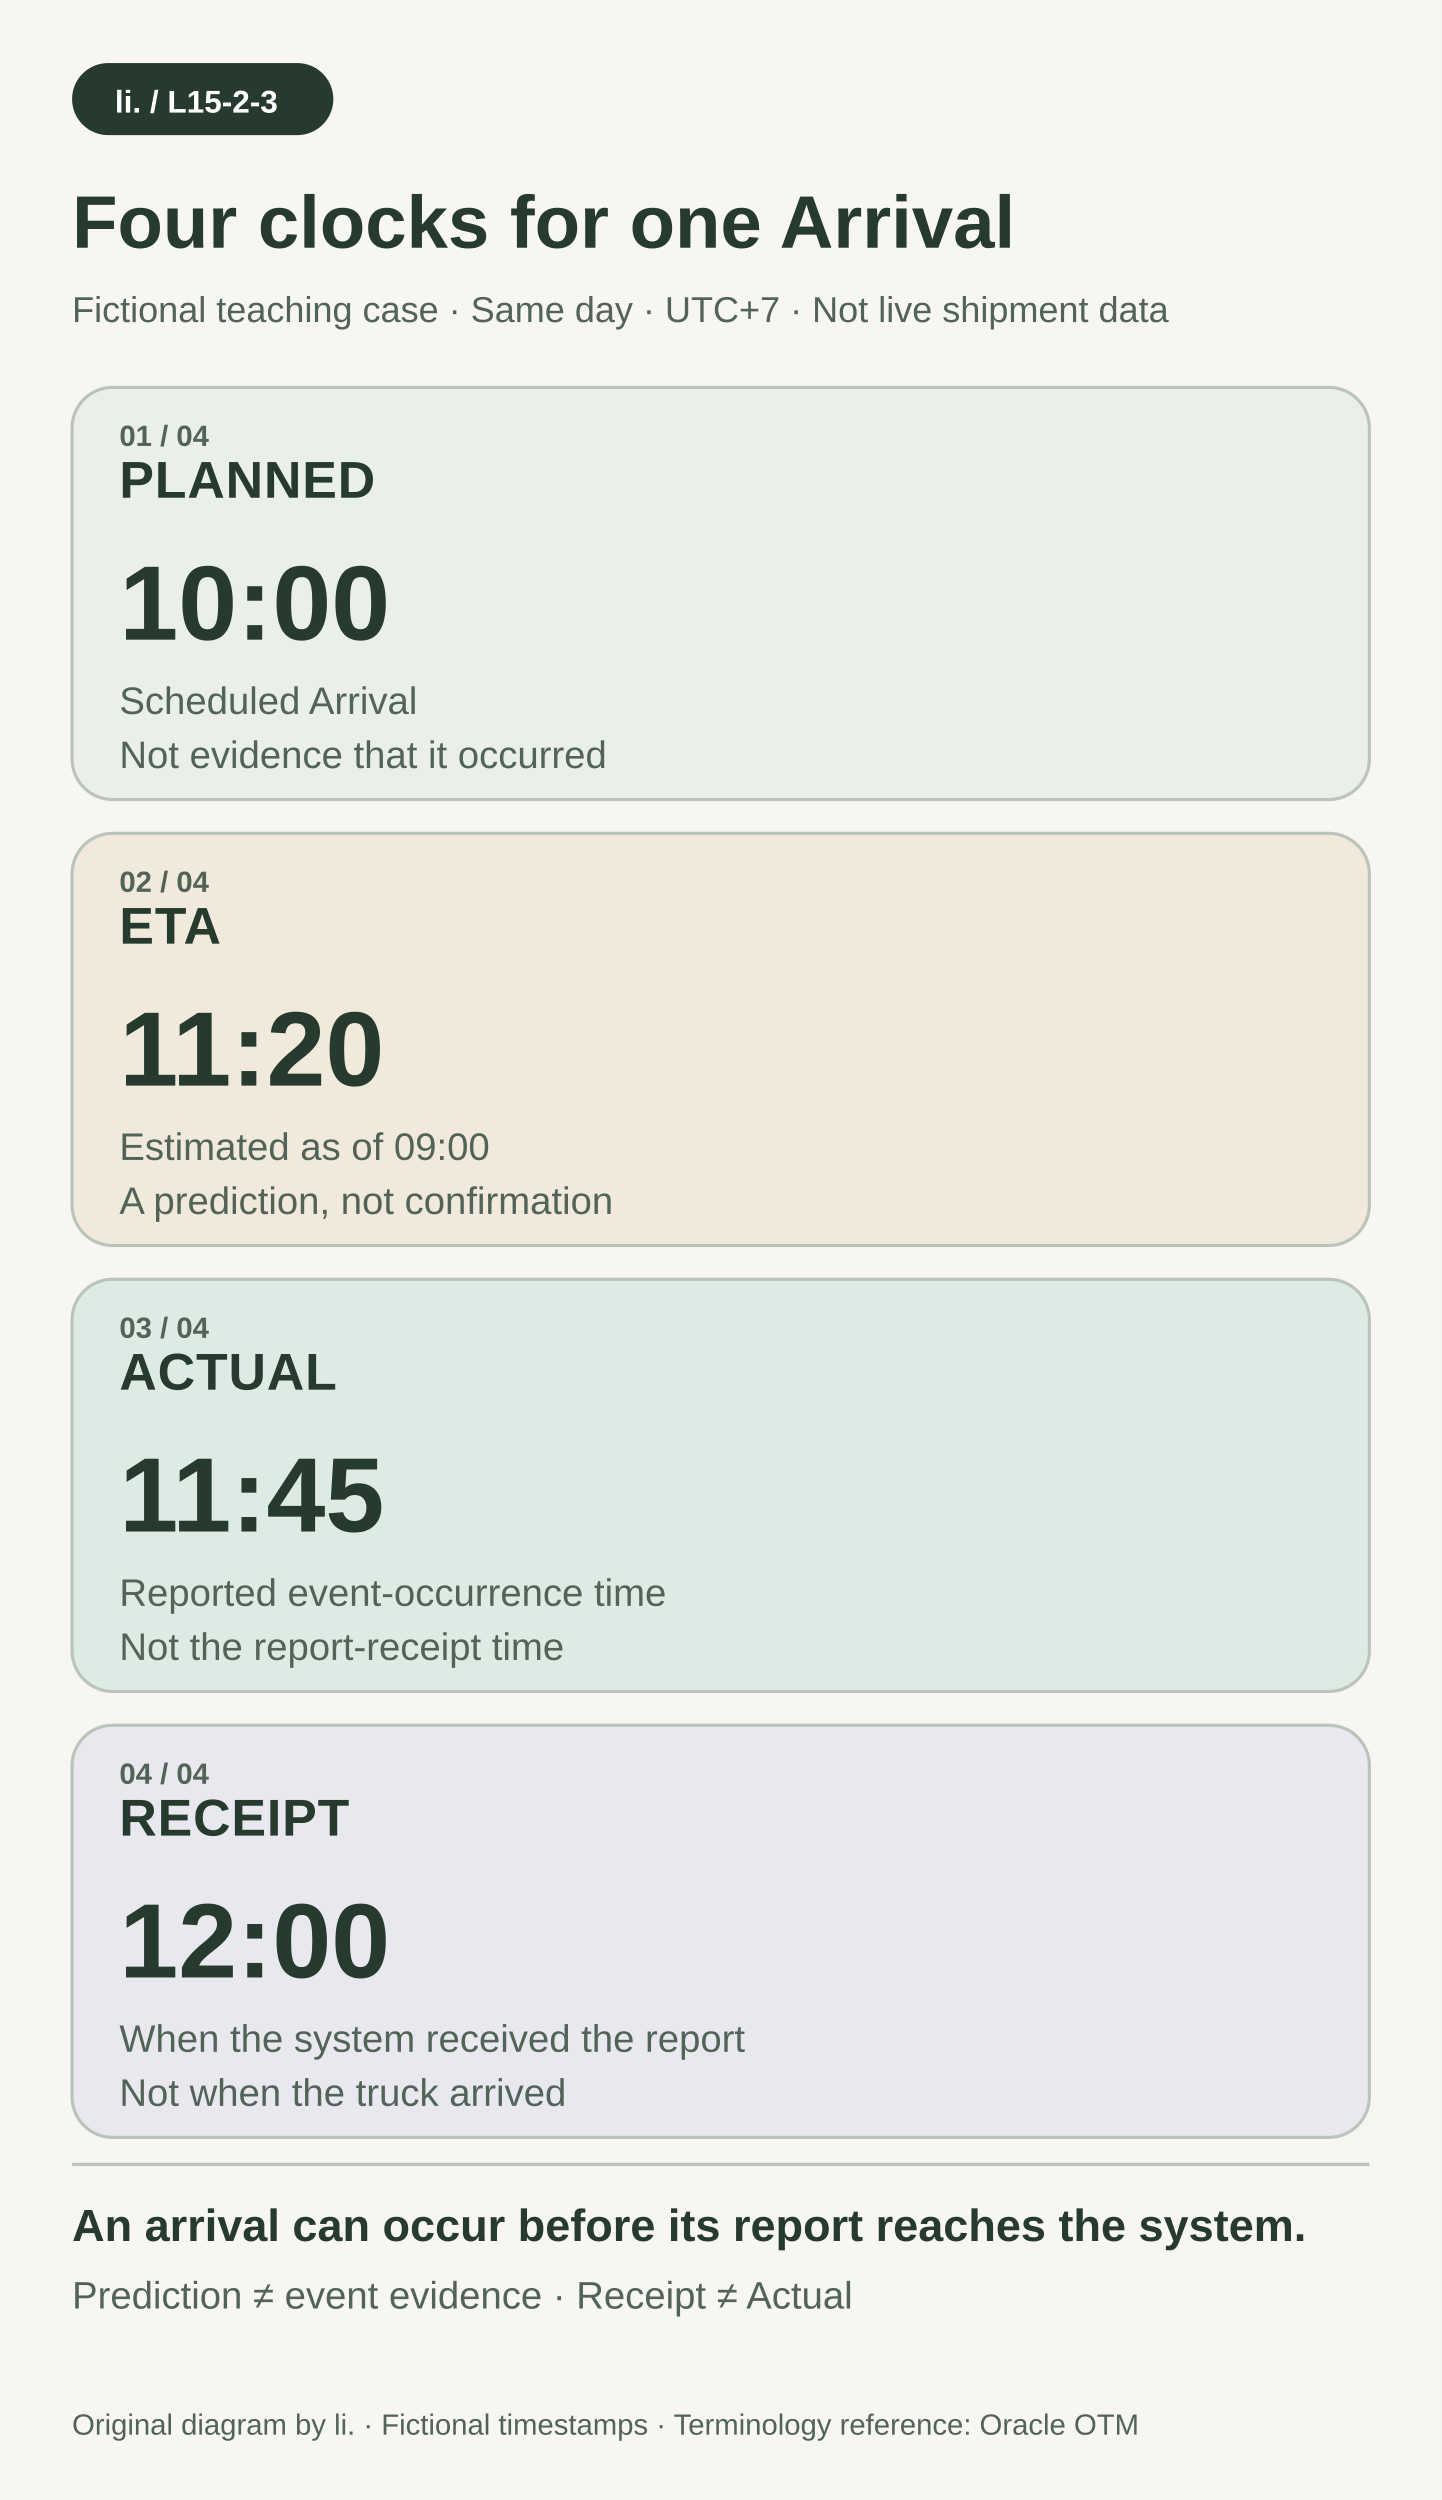
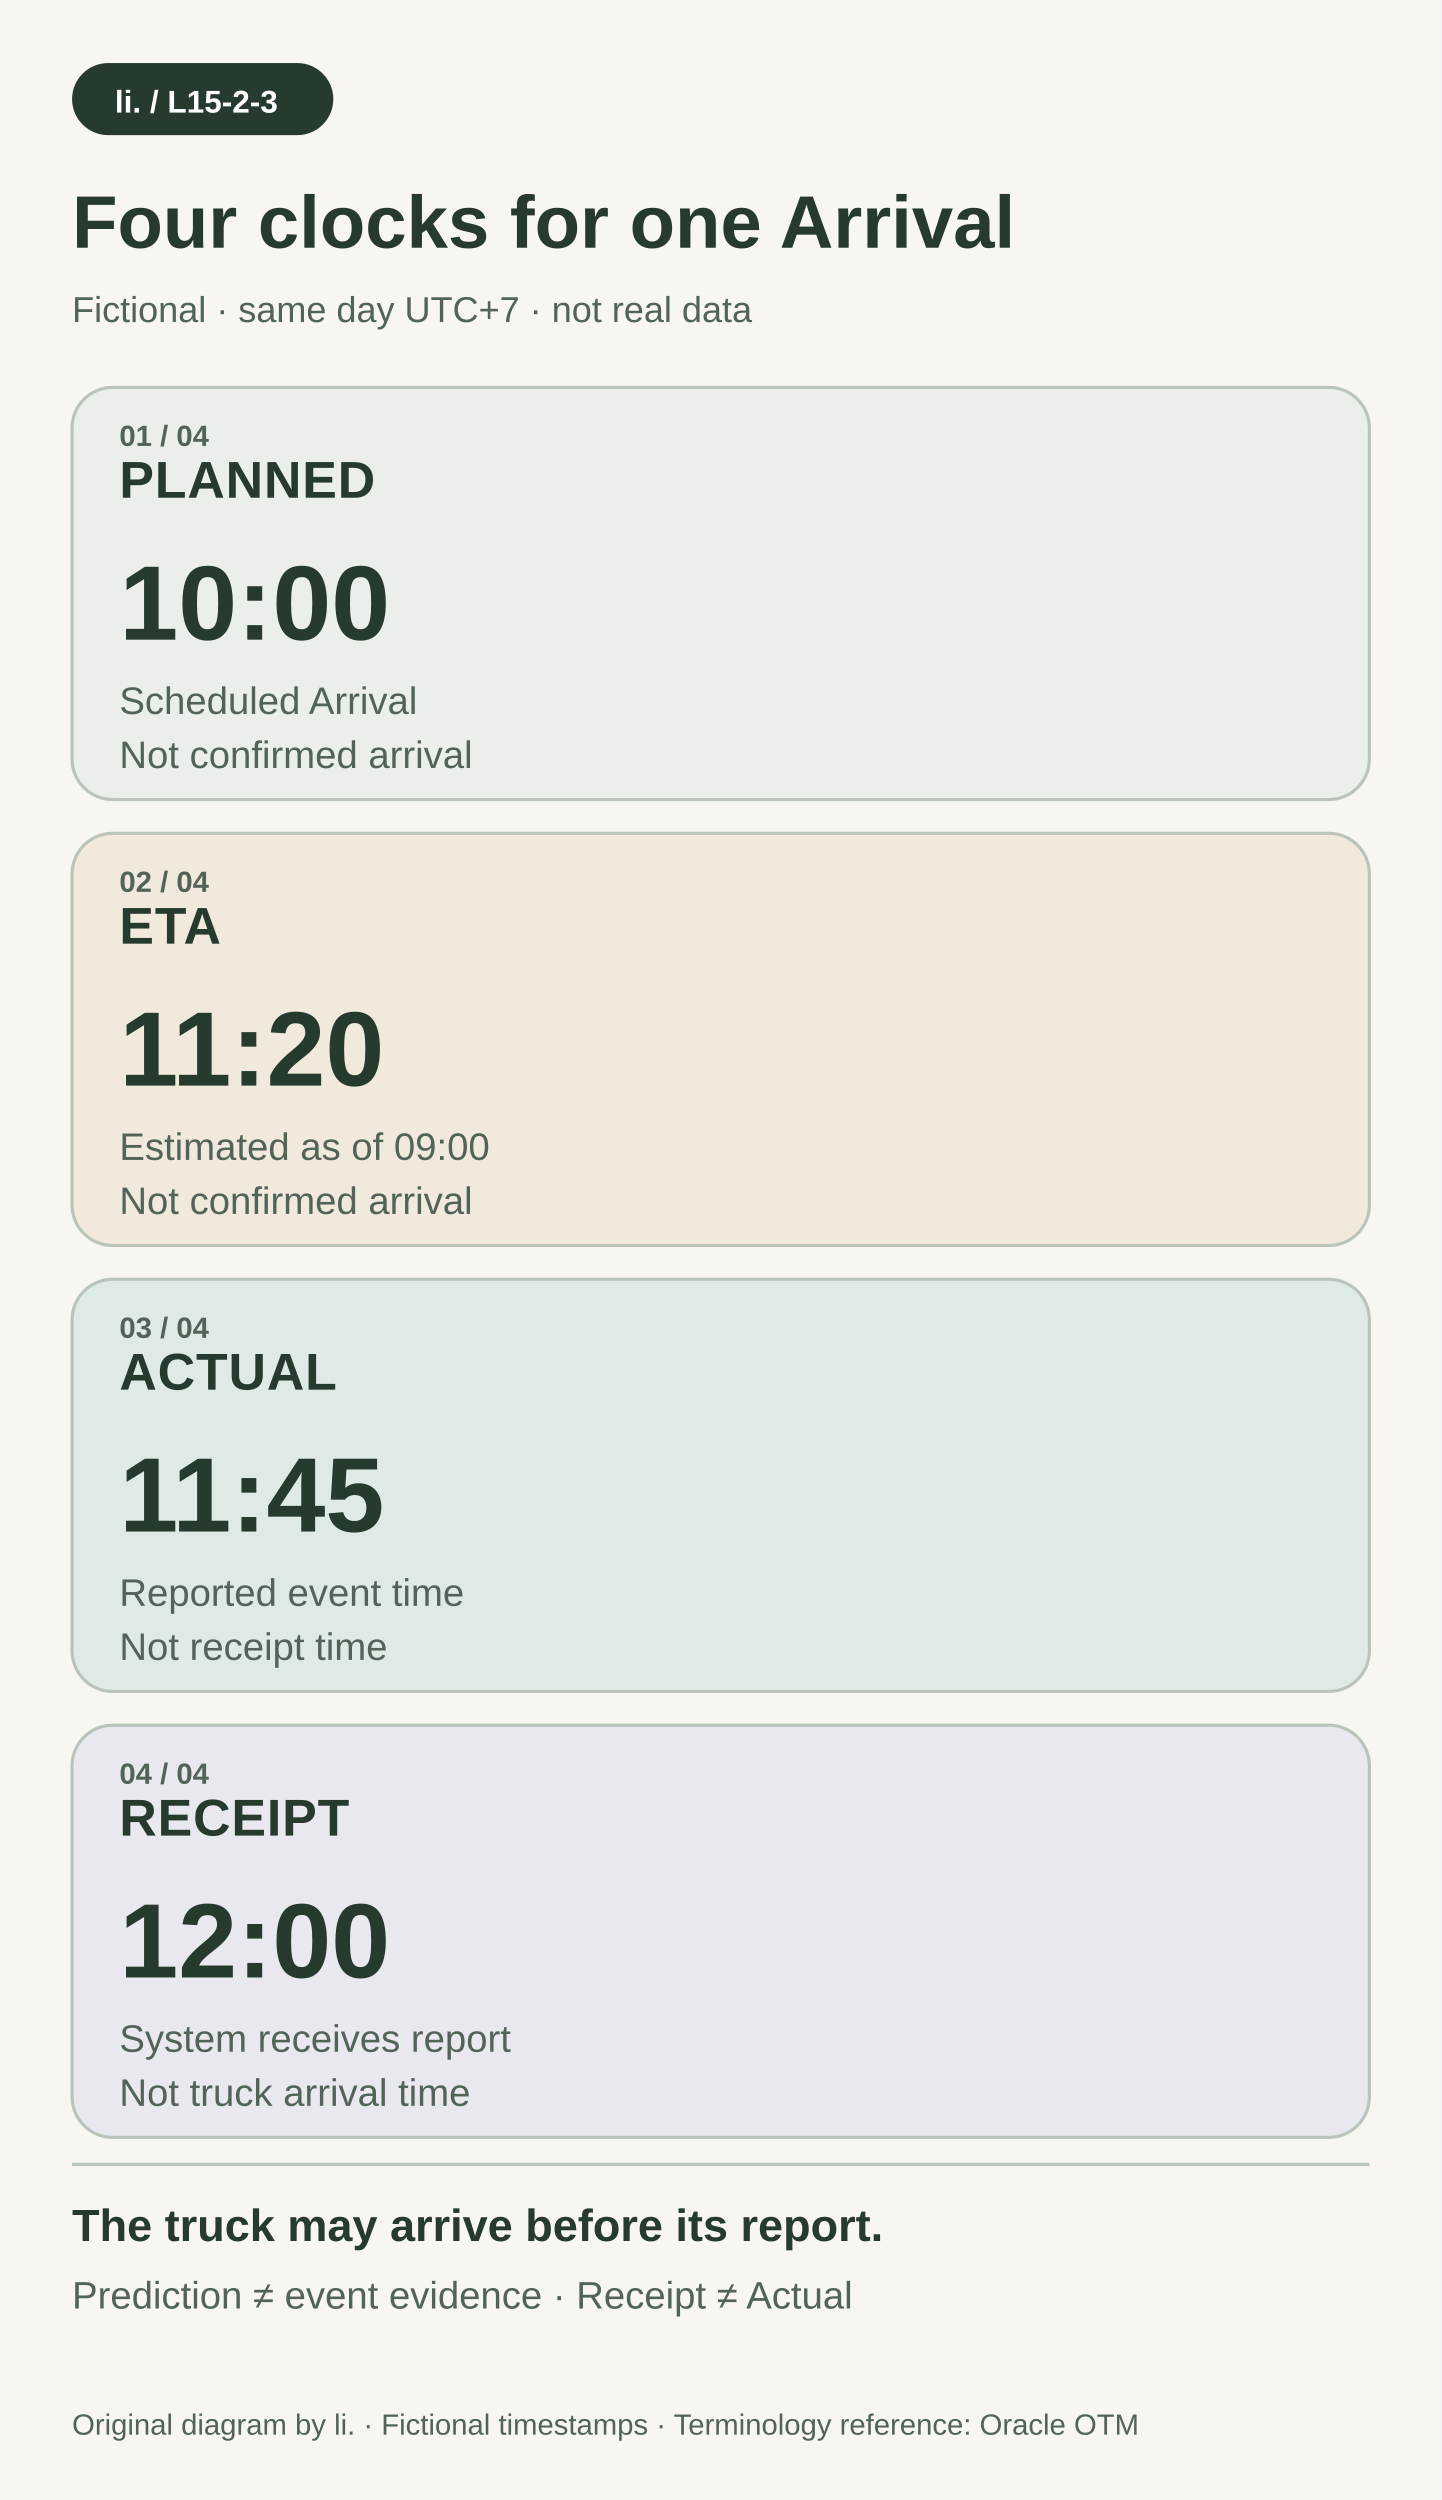
<svg xmlns="http://www.w3.org/2000/svg" width="640" height="1110" viewBox="0 0 640 1110" role="img" aria-labelledby="title desc">
  <rect width="640" height="1110" fill="#F7F6F1" />
  <rect x="32" y="28" width="116" height="32" rx="16" fill="#263A2E" />
  <text x="51" y="50" fill="#FFF" font-family="Arial, Helvetica, sans-serif" font-size="14" font-weight="bold">li. / L15-2-3</text>
  <text x="32" y="110" fill="#263A2E" font-family="Arial, Helvetica, sans-serif" font-size="33" font-weight="bold">Four clocks for one Arrival</text>
-   <text x="32" y="143" fill="#526357" font-family="Arial, Helvetica, sans-serif" font-size="16">Fictional teaching case · Same day · UTC+7 · Not live shipment data</text>
-   <g role="group" aria-label="PLANNED 10:00. Scheduled Arrival. Not evidence that it occurred">
+   <text x="32" y="143" fill="#526357" font-family="Arial, Helvetica, sans-serif" font-size="16">Fictional · same day UTC+7 · not real data</text>
+   <g role="group" aria-label="PLANNED 10:00. Scheduled Arrival. Not confirmed arrival">
    <rect x="32" y="172" width="576" height="183" rx="18" fill="#EAEFE9" stroke="#BAC4BB" stroke-width="1.4" />
    <text x="53" y="198" fill="#526357" font-family="Arial, Helvetica, sans-serif" font-size="13" font-weight="bold">01 / 04</text>
    <text x="53" y="221" fill="#263A2E" font-family="Arial, Helvetica, sans-serif" font-size="23" font-weight="bold" letter-spacing="0.4">PLANNED</text>
    <text x="53" y="284" fill="#263A2E" font-family="Arial, Helvetica, sans-serif" font-size="47" font-weight="bold">10:00</text>
    <text x="53" y="317" fill="#526357" font-family="Arial, Helvetica, sans-serif" font-size="17">Scheduled Arrival</text>
-     <text x="53" y="341" fill="#526357" font-family="Arial, Helvetica, sans-serif" font-size="17">Not evidence that it occurred</text>
+     <text x="53" y="341" fill="#526357" font-family="Arial, Helvetica, sans-serif" font-size="17">Not confirmed arrival</text>
  </g>
-   <g role="group" aria-label="ETA 11:20. Estimated as of 09:00. A prediction, not confirmation">
+   <g role="group" aria-label="ETA 11:20. Estimated as of 09:00. Not confirmed arrival">
    <rect x="32" y="370" width="576" height="183" rx="18" fill="#F0E9DC" stroke="#BAC4BB" stroke-width="1.4" />
    <text x="53" y="396" fill="#526357" font-family="Arial, Helvetica, sans-serif" font-size="13" font-weight="bold">02 / 04</text>
    <text x="53" y="419" fill="#263A2E" font-family="Arial, Helvetica, sans-serif" font-size="23" font-weight="bold" letter-spacing="0.4">ETA</text>
    <text x="53" y="482" fill="#263A2E" font-family="Arial, Helvetica, sans-serif" font-size="47" font-weight="bold">11:20</text>
    <text x="53" y="515" fill="#526357" font-family="Arial, Helvetica, sans-serif" font-size="17">Estimated as of 09:00</text>
-     <text x="53" y="539" fill="#526357" font-family="Arial, Helvetica, sans-serif" font-size="17">A prediction, not confirmation</text>
+     <text x="53" y="539" fill="#526357" font-family="Arial, Helvetica, sans-serif" font-size="17">Not confirmed arrival</text>
  </g>
-   <g role="group" aria-label="ACTUAL 11:45. Reported event-occurrence time. Not the report-receipt time">
+   <g role="group" aria-label="ACTUAL 11:45. Reported event time. Not receipt time">
    <rect x="32" y="568" width="576" height="183" rx="18" fill="#DDEBE4" stroke="#BAC4BB" stroke-width="1.4" />
    <text x="53" y="594" fill="#526357" font-family="Arial, Helvetica, sans-serif" font-size="13" font-weight="bold">03 / 04</text>
    <text x="53" y="617" fill="#263A2E" font-family="Arial, Helvetica, sans-serif" font-size="23" font-weight="bold" letter-spacing="0.4">ACTUAL</text>
    <text x="53" y="680" fill="#263A2E" font-family="Arial, Helvetica, sans-serif" font-size="47" font-weight="bold">11:45</text>
-     <text x="53" y="713" fill="#526357" font-family="Arial, Helvetica, sans-serif" font-size="17">Reported event-occurrence time</text>
-     <text x="53" y="737" fill="#526357" font-family="Arial, Helvetica, sans-serif" font-size="17">Not the report-receipt time</text>
+     <text x="53" y="713" fill="#526357" font-family="Arial, Helvetica, sans-serif" font-size="17">Reported event time</text>
+     <text x="53" y="737" fill="#526357" font-family="Arial, Helvetica, sans-serif" font-size="17">Not receipt time</text>
  </g>
-   <g role="group" aria-label="RECEIPT 12:00. When the system received the report. Not when the truck arrived">
+   <g role="group" aria-label="RECEIPT 12:00. System receives report. Not truck arrival time">
    <rect x="32" y="766" width="576" height="183" rx="18" fill="#E9E8EE" stroke="#BAC4BB" stroke-width="1.4" />
    <text x="53" y="792" fill="#526357" font-family="Arial, Helvetica, sans-serif" font-size="13" font-weight="bold">04 / 04</text>
    <text x="53" y="815" fill="#263A2E" font-family="Arial, Helvetica, sans-serif" font-size="23" font-weight="bold" letter-spacing="0.4">RECEIPT</text>
    <text x="53" y="878" fill="#263A2E" font-family="Arial, Helvetica, sans-serif" font-size="47" font-weight="bold">12:00</text>
-     <text x="53" y="911" fill="#526357" font-family="Arial, Helvetica, sans-serif" font-size="17">When the system received the report</text>
-     <text x="53" y="935" fill="#526357" font-family="Arial, Helvetica, sans-serif" font-size="17">Not when the truck arrived</text>
+     <text x="53" y="911" fill="#526357" font-family="Arial, Helvetica, sans-serif" font-size="17">System receives report</text>
+     <text x="53" y="935" fill="#526357" font-family="Arial, Helvetica, sans-serif" font-size="17">Not truck arrival time</text>
  </g>
  <line x1="32" x2="608" y1="961" y2="961" stroke="#BAC4BB" stroke-width="1.5" />
-   <text x="32" y="995" fill="#263A2E" font-family="Arial, Helvetica, sans-serif" font-size="20" font-weight="bold">An arrival can occur before its report reaches the system.</text>
+   <text x="32" y="995" fill="#263A2E" font-family="Arial, Helvetica, sans-serif" font-size="20" font-weight="bold">The truck may arrive before its report.</text>
  <text x="32" y="1025" fill="#526357" font-family="Arial, Helvetica, sans-serif" font-size="17">Prediction ≠ event evidence · Receipt ≠ Actual</text>
  <text x="32" y="1081" fill="#526357" font-family="Arial, Helvetica, sans-serif" font-size="13">Original diagram by li. · Fictional timestamps · Terminology reference: Oracle OTM</text>
</svg>
